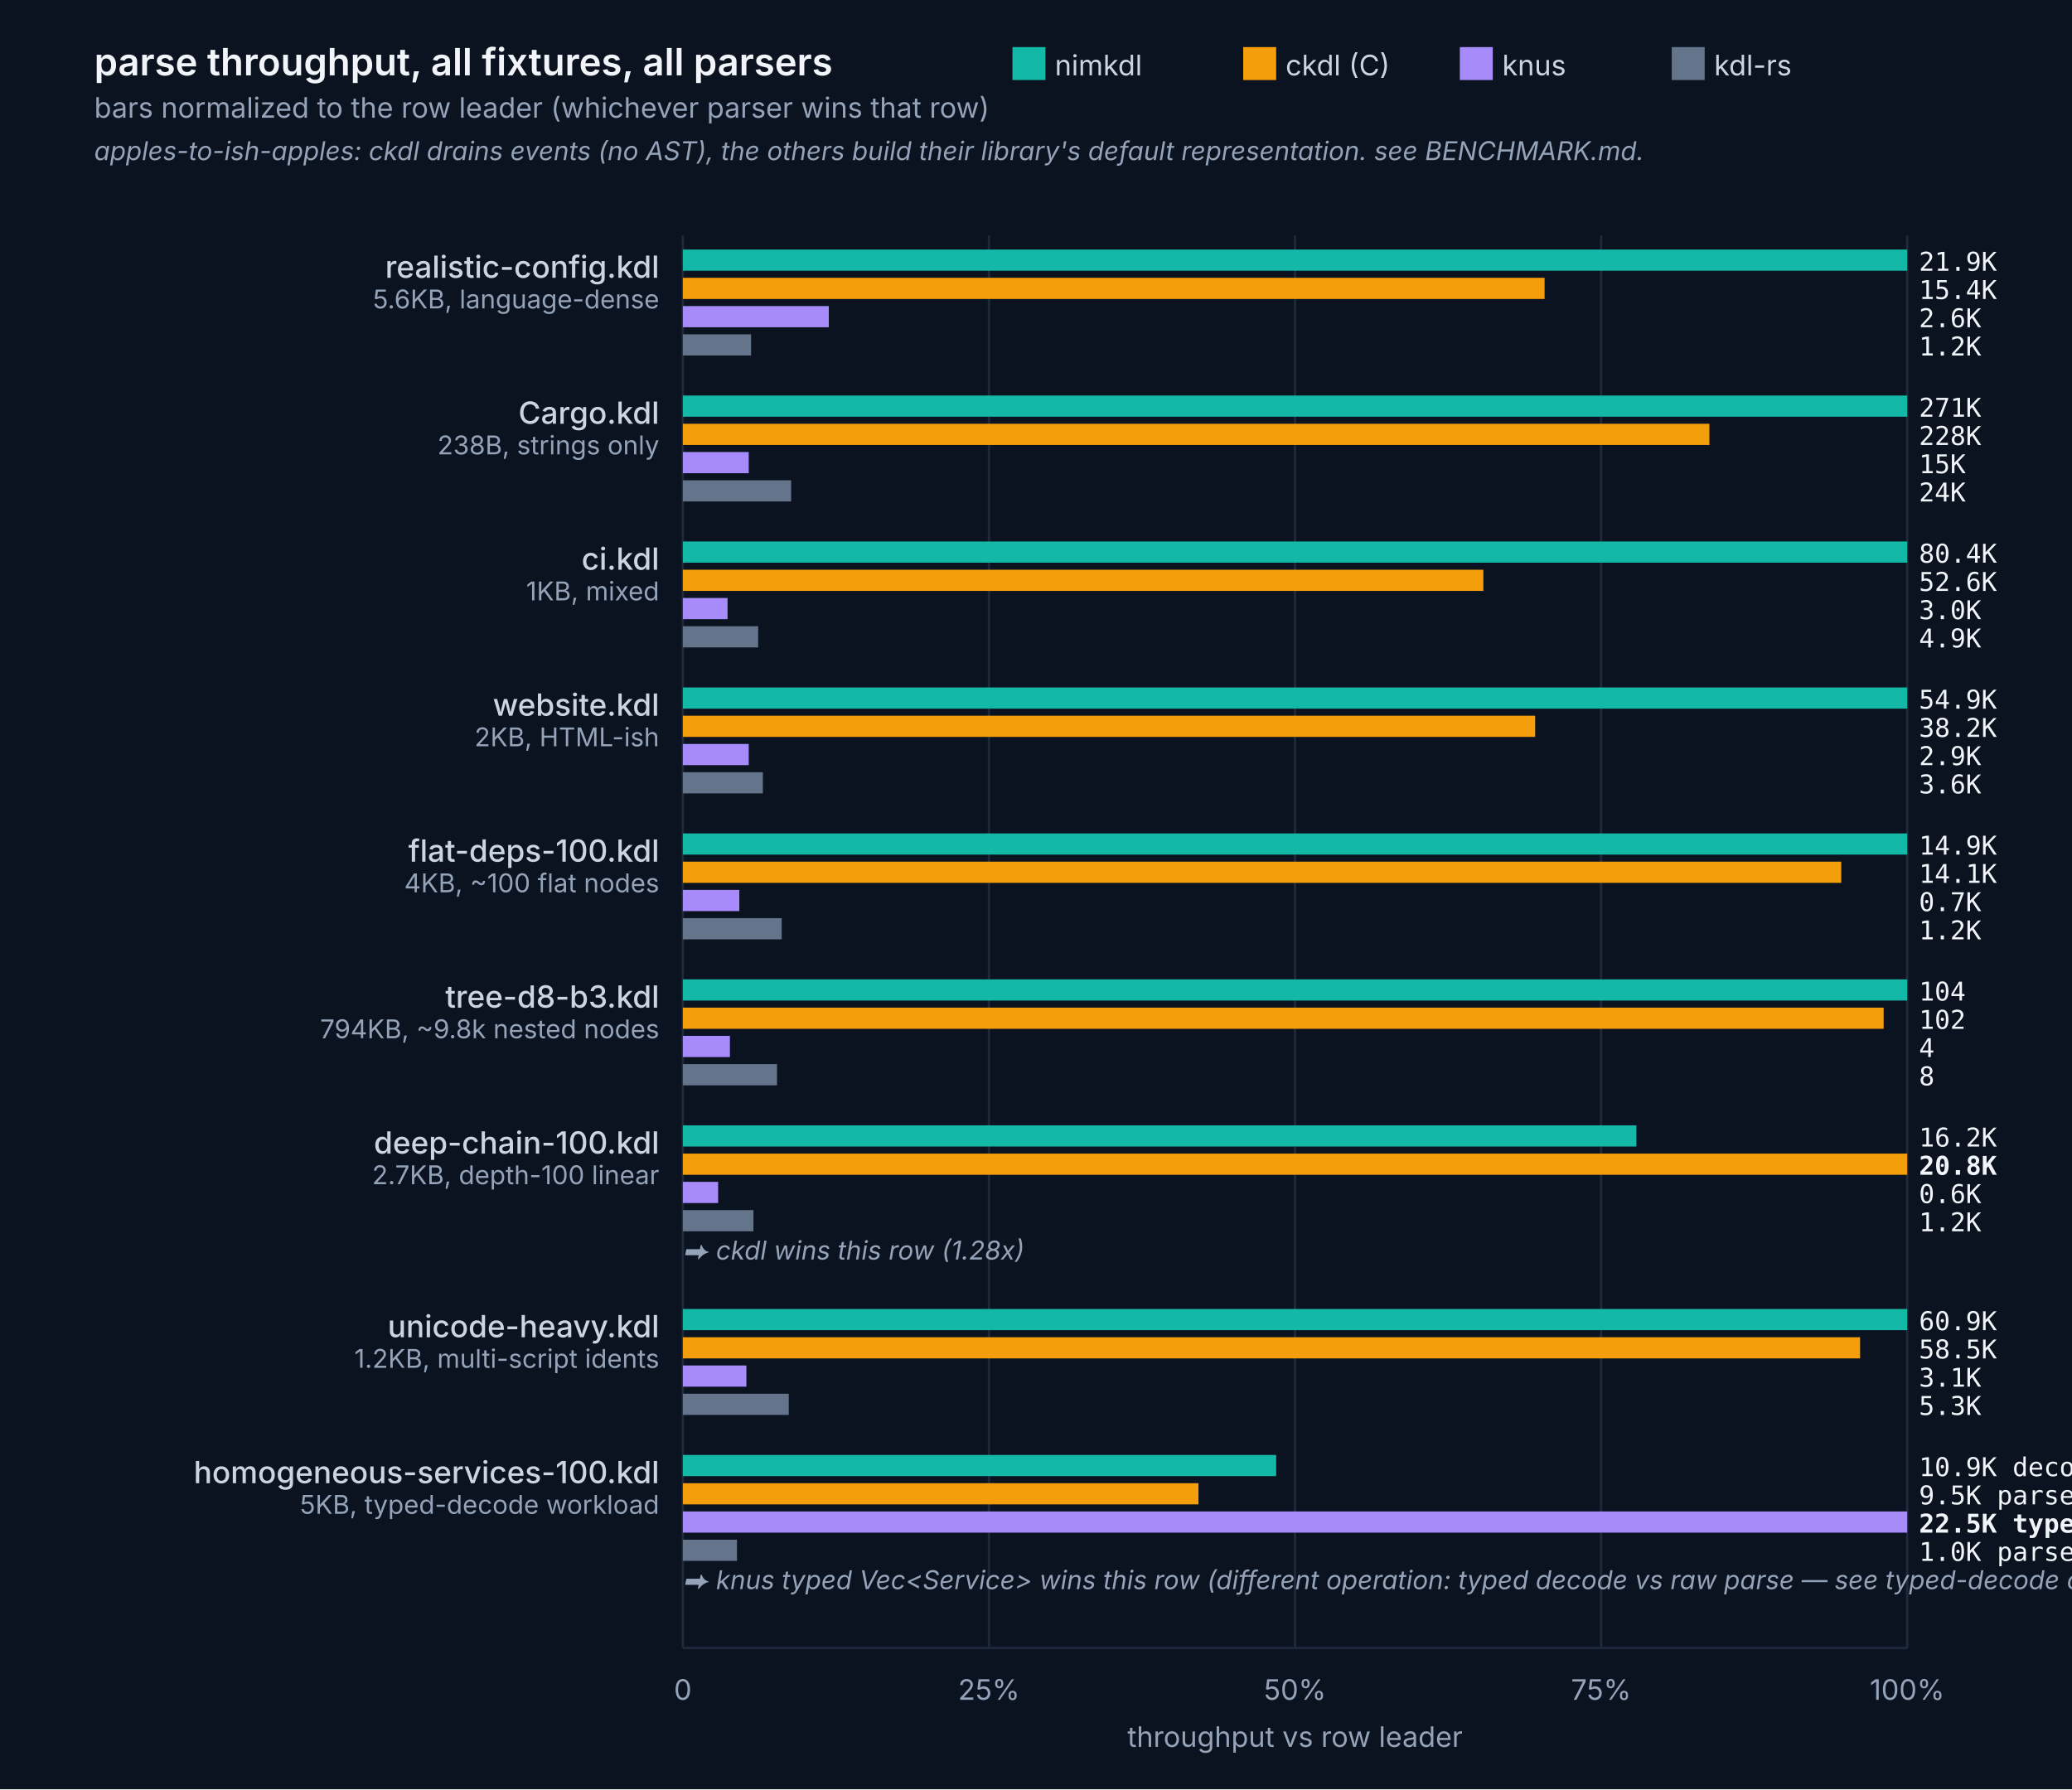
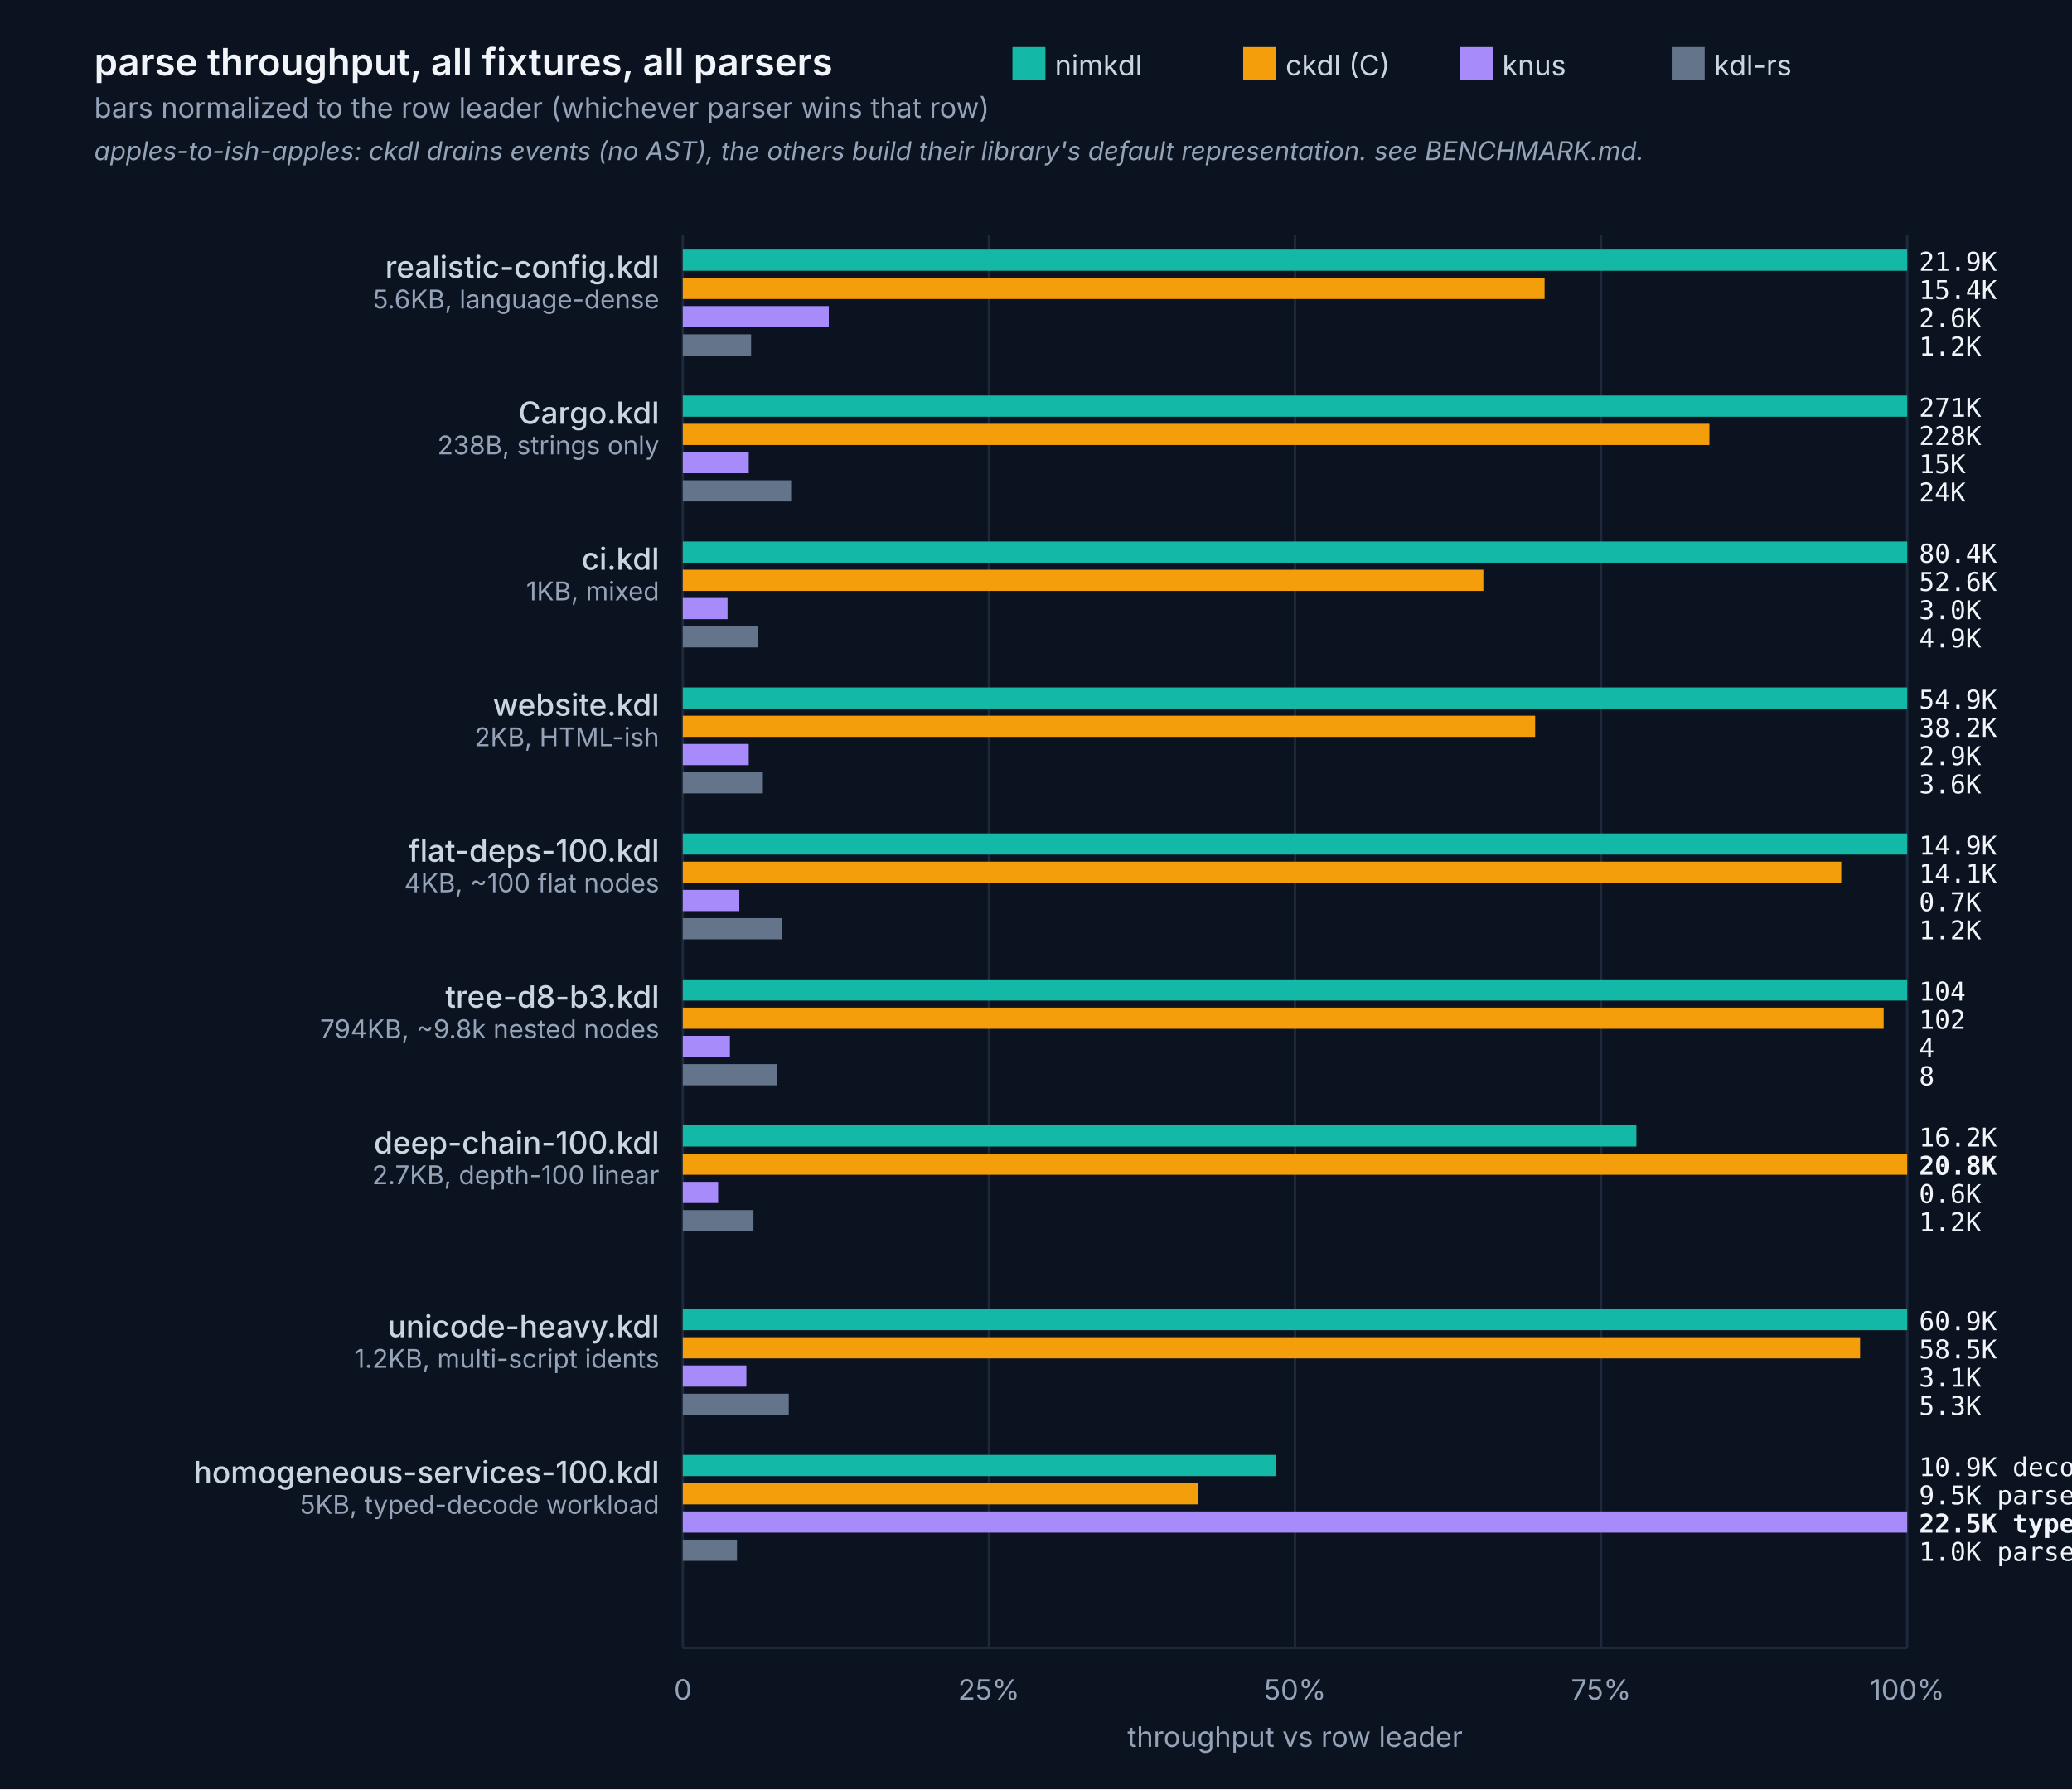
<svg xmlns="http://www.w3.org/2000/svg" viewBox="0 0 880 760" font-family="ui-sans-serif, -apple-system, system-ui, sans-serif">
  <style>
    .axis { fill: #94a3b8; font-size: 12px; }
    .label { fill: #cbd5e1; font-size: 13px; font-weight: 500; }
    .sublabel { fill: #94a3b8; font-size: 11px; }
    .value { fill: #f1f5f9; font-size: 11px; font-family: ui-monospace, monospace; }
    .title { fill: #f1f5f9; font-size: 16px; font-weight: 600; }
    .subtitle { fill: #94a3b8; font-size: 12px; }
    .note { fill: #94a3b8; font-size: 11px; font-style: italic; }
    .bar-ours  { fill: #14b8a6; }
    .bar-ckdl  { fill: #f59e0b; }
    .bar-knus  { fill: #a78bfa; }
    .bar-rs    { fill: #64748b; }
    .grid { stroke: #1e293b; stroke-width: 1; }
    .leader { stroke: #f1f5f9; stroke-width: 1; stroke-dasharray: 2 2; }
    .legend { font-size: 12px; }
  </style>
  <rect width="880" height="760" fill="#0b1220" />
  <text x="40" y="32" class="title">parse throughput, all fixtures, all parsers</text>
  <text x="40" y="50" class="subtitle">bars normalized to the row leader (whichever parser wins that row)</text>
  <text x="40" y="68" class="note">apples-to-ish-apples: ckdl drains events (no AST), the others build their library's default representation. see BENCHMARK.md.</text>
  <rect x="430" y="20" width="14" height="14" class="bar-ours" />
  <text x="448" y="32" class="legend" fill="#cbd5e1">nimkdl</text>
  <rect x="528" y="20" width="14" height="14" class="bar-ckdl" />
  <text x="546" y="32" class="legend" fill="#cbd5e1">ckdl (C)</text>
  <rect x="620" y="20" width="14" height="14" class="bar-knus" />
  <text x="638" y="32" class="legend" fill="#cbd5e1">knus</text>
  <rect x="710" y="20" width="14" height="14" class="bar-rs" />
  <text x="728" y="32" class="legend" fill="#cbd5e1">kdl-rs</text>
  <line x1="290" y1="100" x2="290" y2="700" class="grid" />
  <line x1="420" y1="100" x2="420" y2="700" class="grid" />
  <line x1="550" y1="100" x2="550" y2="700" class="grid" />
  <line x1="680" y1="100" x2="680" y2="700" class="grid" />
  <line x1="810" y1="100" x2="810" y2="700" class="grid" />
  <line x1="290" y1="700" x2="810" y2="700" class="grid" />
  <text x="290" y="722" class="axis" text-anchor="middle">0</text>
  <text x="420" y="722" class="axis" text-anchor="middle">25%</text>
  <text x="550" y="722" class="axis" text-anchor="middle">50%</text>
  <text x="680" y="722" class="axis" text-anchor="middle">75%</text>
  <text x="810" y="722" class="axis" text-anchor="middle">100%</text>
  <text x="550" y="742" class="axis" text-anchor="middle">throughput vs row leader</text>
  <text x="280" y="118" class="label" text-anchor="end">realistic-config.kdl</text>
  <text x="280" y="131" class="sublabel" text-anchor="end">5.6KB, language-dense</text>
  <rect x="290" y="106" width="520" height="9" class="bar-ours" />
  <rect x="290" y="118" width="366" height="9" class="bar-ckdl" />
  <rect x="290" y="130" width="62" height="9" class="bar-knus" />
  <rect x="290" y="142" width="29" height="9" class="bar-rs" />
  <text x="815" y="115" class="value" font-size="10">21.9K</text>
  <text x="815" y="127" class="value" font-size="10">15.4K</text>
  <text x="815" y="139" class="value" font-size="10">2.6K</text>
  <text x="815" y="151" class="value" font-size="10">1.2K</text>
  <text x="280" y="180" class="label" text-anchor="end">Cargo.kdl</text>
  <text x="280" y="193" class="sublabel" text-anchor="end">238B, strings only</text>
  <rect x="290" y="168" width="520" height="9" class="bar-ours" />
  <rect x="290" y="180" width="436" height="9" class="bar-ckdl" />
  <rect x="290" y="192" width="28" height="9" class="bar-knus" />
  <rect x="290" y="204" width="46" height="9" class="bar-rs" />
  <text x="815" y="177" class="value" font-size="10">271K</text>
  <text x="815" y="189" class="value" font-size="10">228K</text>
  <text x="815" y="201" class="value" font-size="10">15K</text>
  <text x="815" y="213" class="value" font-size="10">24K</text>
  <text x="280" y="242" class="label" text-anchor="end">ci.kdl</text>
  <text x="280" y="255" class="sublabel" text-anchor="end">1KB, mixed</text>
  <rect x="290" y="230" width="520" height="9" class="bar-ours" />
  <rect x="290" y="242" width="340" height="9" class="bar-ckdl" />
  <rect x="290" y="254" width="19" height="9" class="bar-knus" />
  <rect x="290" y="266" width="32" height="9" class="bar-rs" />
  <text x="815" y="239" class="value" font-size="10">80.4K</text>
  <text x="815" y="251" class="value" font-size="10">52.6K</text>
  <text x="815" y="263" class="value" font-size="10">3.0K</text>
  <text x="815" y="275" class="value" font-size="10">4.9K</text>
  <text x="280" y="304" class="label" text-anchor="end">website.kdl</text>
  <text x="280" y="317" class="sublabel" text-anchor="end">2KB, HTML-ish</text>
  <rect x="290" y="292" width="520" height="9" class="bar-ours" />
  <rect x="290" y="304" width="362" height="9" class="bar-ckdl" />
  <rect x="290" y="316" width="28" height="9" class="bar-knus" />
  <rect x="290" y="328" width="34" height="9" class="bar-rs" />
  <text x="815" y="301" class="value" font-size="10">54.9K</text>
  <text x="815" y="313" class="value" font-size="10">38.2K</text>
  <text x="815" y="325" class="value" font-size="10">2.9K</text>
  <text x="815" y="337" class="value" font-size="10">3.6K</text>
  <text x="280" y="366" class="label" text-anchor="end">flat-deps-100.kdl</text>
  <text x="280" y="379" class="sublabel" text-anchor="end">4KB, ~100 flat nodes</text>
  <rect x="290" y="354" width="520" height="9" class="bar-ours" />
  <rect x="290" y="366" width="492" height="9" class="bar-ckdl" />
  <rect x="290" y="378" width="24" height="9" class="bar-knus" />
  <rect x="290" y="390" width="42" height="9" class="bar-rs" />
  <text x="815" y="363" class="value" font-size="10">14.9K</text>
  <text x="815" y="375" class="value" font-size="10">14.1K</text>
  <text x="815" y="387" class="value" font-size="10">0.7K</text>
  <text x="815" y="399" class="value" font-size="10">1.2K</text>
  <text x="280" y="428" class="label" text-anchor="end">tree-d8-b3.kdl</text>
  <text x="280" y="441" class="sublabel" text-anchor="end">794KB, ~9.8k nested nodes</text>
  <rect x="290" y="416" width="520" height="9" class="bar-ours" />
  <rect x="290" y="428" width="510" height="9" class="bar-ckdl" />
  <rect x="290" y="440" width="20" height="9" class="bar-knus" />
  <rect x="290" y="452" width="40" height="9" class="bar-rs" />
  <text x="815" y="425" class="value" font-size="10">104</text>
  <text x="815" y="437" class="value" font-size="10">102</text>
  <text x="815" y="449" class="value" font-size="10">4</text>
  <text x="815" y="461" class="value" font-size="10">8</text>
  <text x="280" y="490" class="label" text-anchor="end">deep-chain-100.kdl</text>
  <text x="280" y="503" class="sublabel" text-anchor="end">2.7KB, depth-100 linear</text>
  <rect x="290" y="478" width="405" height="9" class="bar-ours" />
  <rect x="290" y="490" width="520" height="9" class="bar-ckdl" />
  <rect x="290" y="502" width="15" height="9" class="bar-knus" />
  <rect x="290" y="514" width="30" height="9" class="bar-rs" />
  <text x="815" y="487" class="value" font-size="10">16.2K</text>
  <text x="815" y="499" class="value" font-size="10" fill="#f59e0b" font-weight="600">20.8K</text>
  <text x="815" y="511" class="value" font-size="10">0.6K</text>
  <text x="815" y="523" class="value" font-size="10">1.2K</text>
-   <text x="290" y="535" class="note" font-size="10">⮕ ckdl wins this row (1.28x)</text>
  <text x="280" y="568" class="label" text-anchor="end">unicode-heavy.kdl</text>
  <text x="280" y="581" class="sublabel" text-anchor="end">1.2KB, multi-script idents</text>
  <rect x="290" y="556" width="520" height="9" class="bar-ours" />
  <rect x="290" y="568" width="500" height="9" class="bar-ckdl" />
  <rect x="290" y="580" width="27" height="9" class="bar-knus" />
  <rect x="290" y="592" width="45" height="9" class="bar-rs" />
  <text x="815" y="565" class="value" font-size="10">60.9K</text>
  <text x="815" y="577" class="value" font-size="10">58.5K</text>
  <text x="815" y="589" class="value" font-size="10">3.1K</text>
  <text x="815" y="601" class="value" font-size="10">5.3K</text>
  <text x="280" y="630" class="label" text-anchor="end">homogeneous-services-100.kdl</text>
  <text x="280" y="643" class="sublabel" text-anchor="end">5KB, typed-decode workload</text>
  <rect x="290" y="618" width="252" height="9" class="bar-ours" />
  <rect x="290" y="630" width="219" height="9" class="bar-ckdl" />
  <rect x="290" y="642" width="520" height="9" class="bar-knus" />
  <rect x="290" y="654" width="23" height="9" class="bar-rs" />
  <text x="815" y="627" class="value" font-size="10">10.9K decode</text>
  <text x="815" y="639" class="value" font-size="10">9.5K parse</text>
  <text x="815" y="651" class="value" font-size="10" fill="#a78bfa" font-weight="600">22.5K typed</text>
  <text x="815" y="663" class="value" font-size="10">1.0K parse</text>
-   <text x="290" y="675" class="note" font-size="10">⮕ knus typed Vec&lt;Service&gt; wins this row (different operation: typed decode vs raw parse — see typed-decode chart)</text>
</svg>
